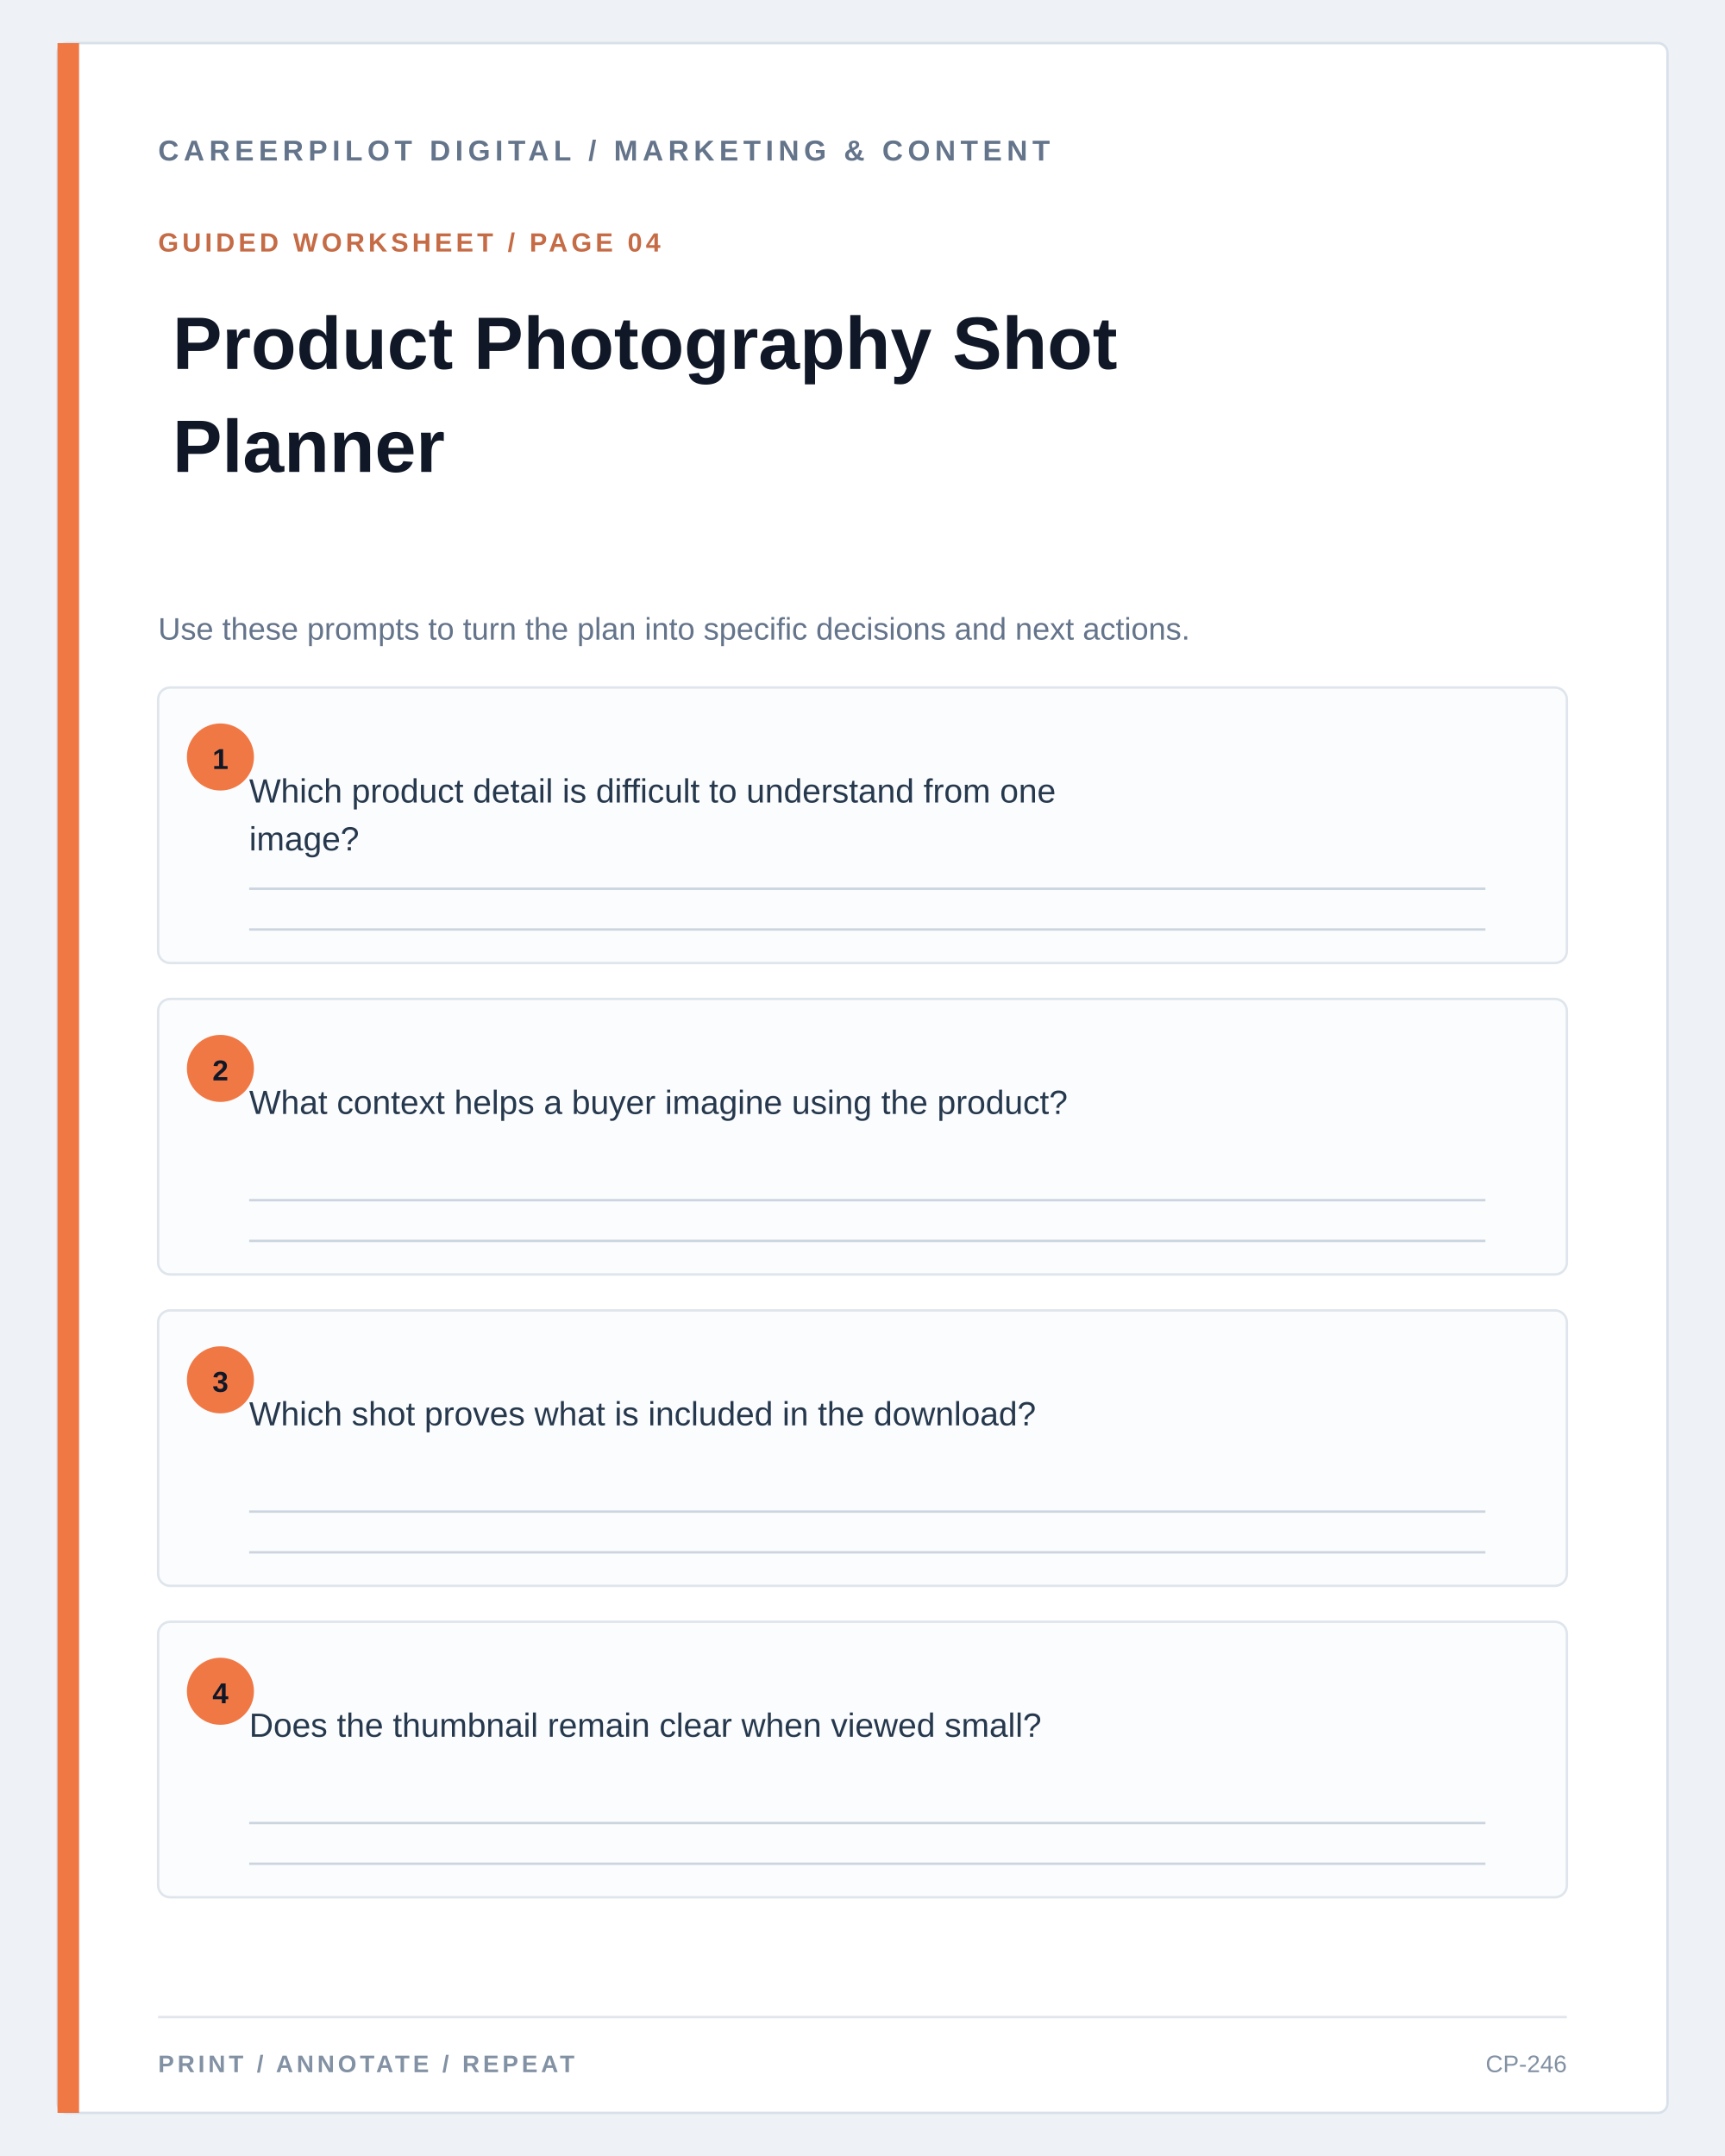
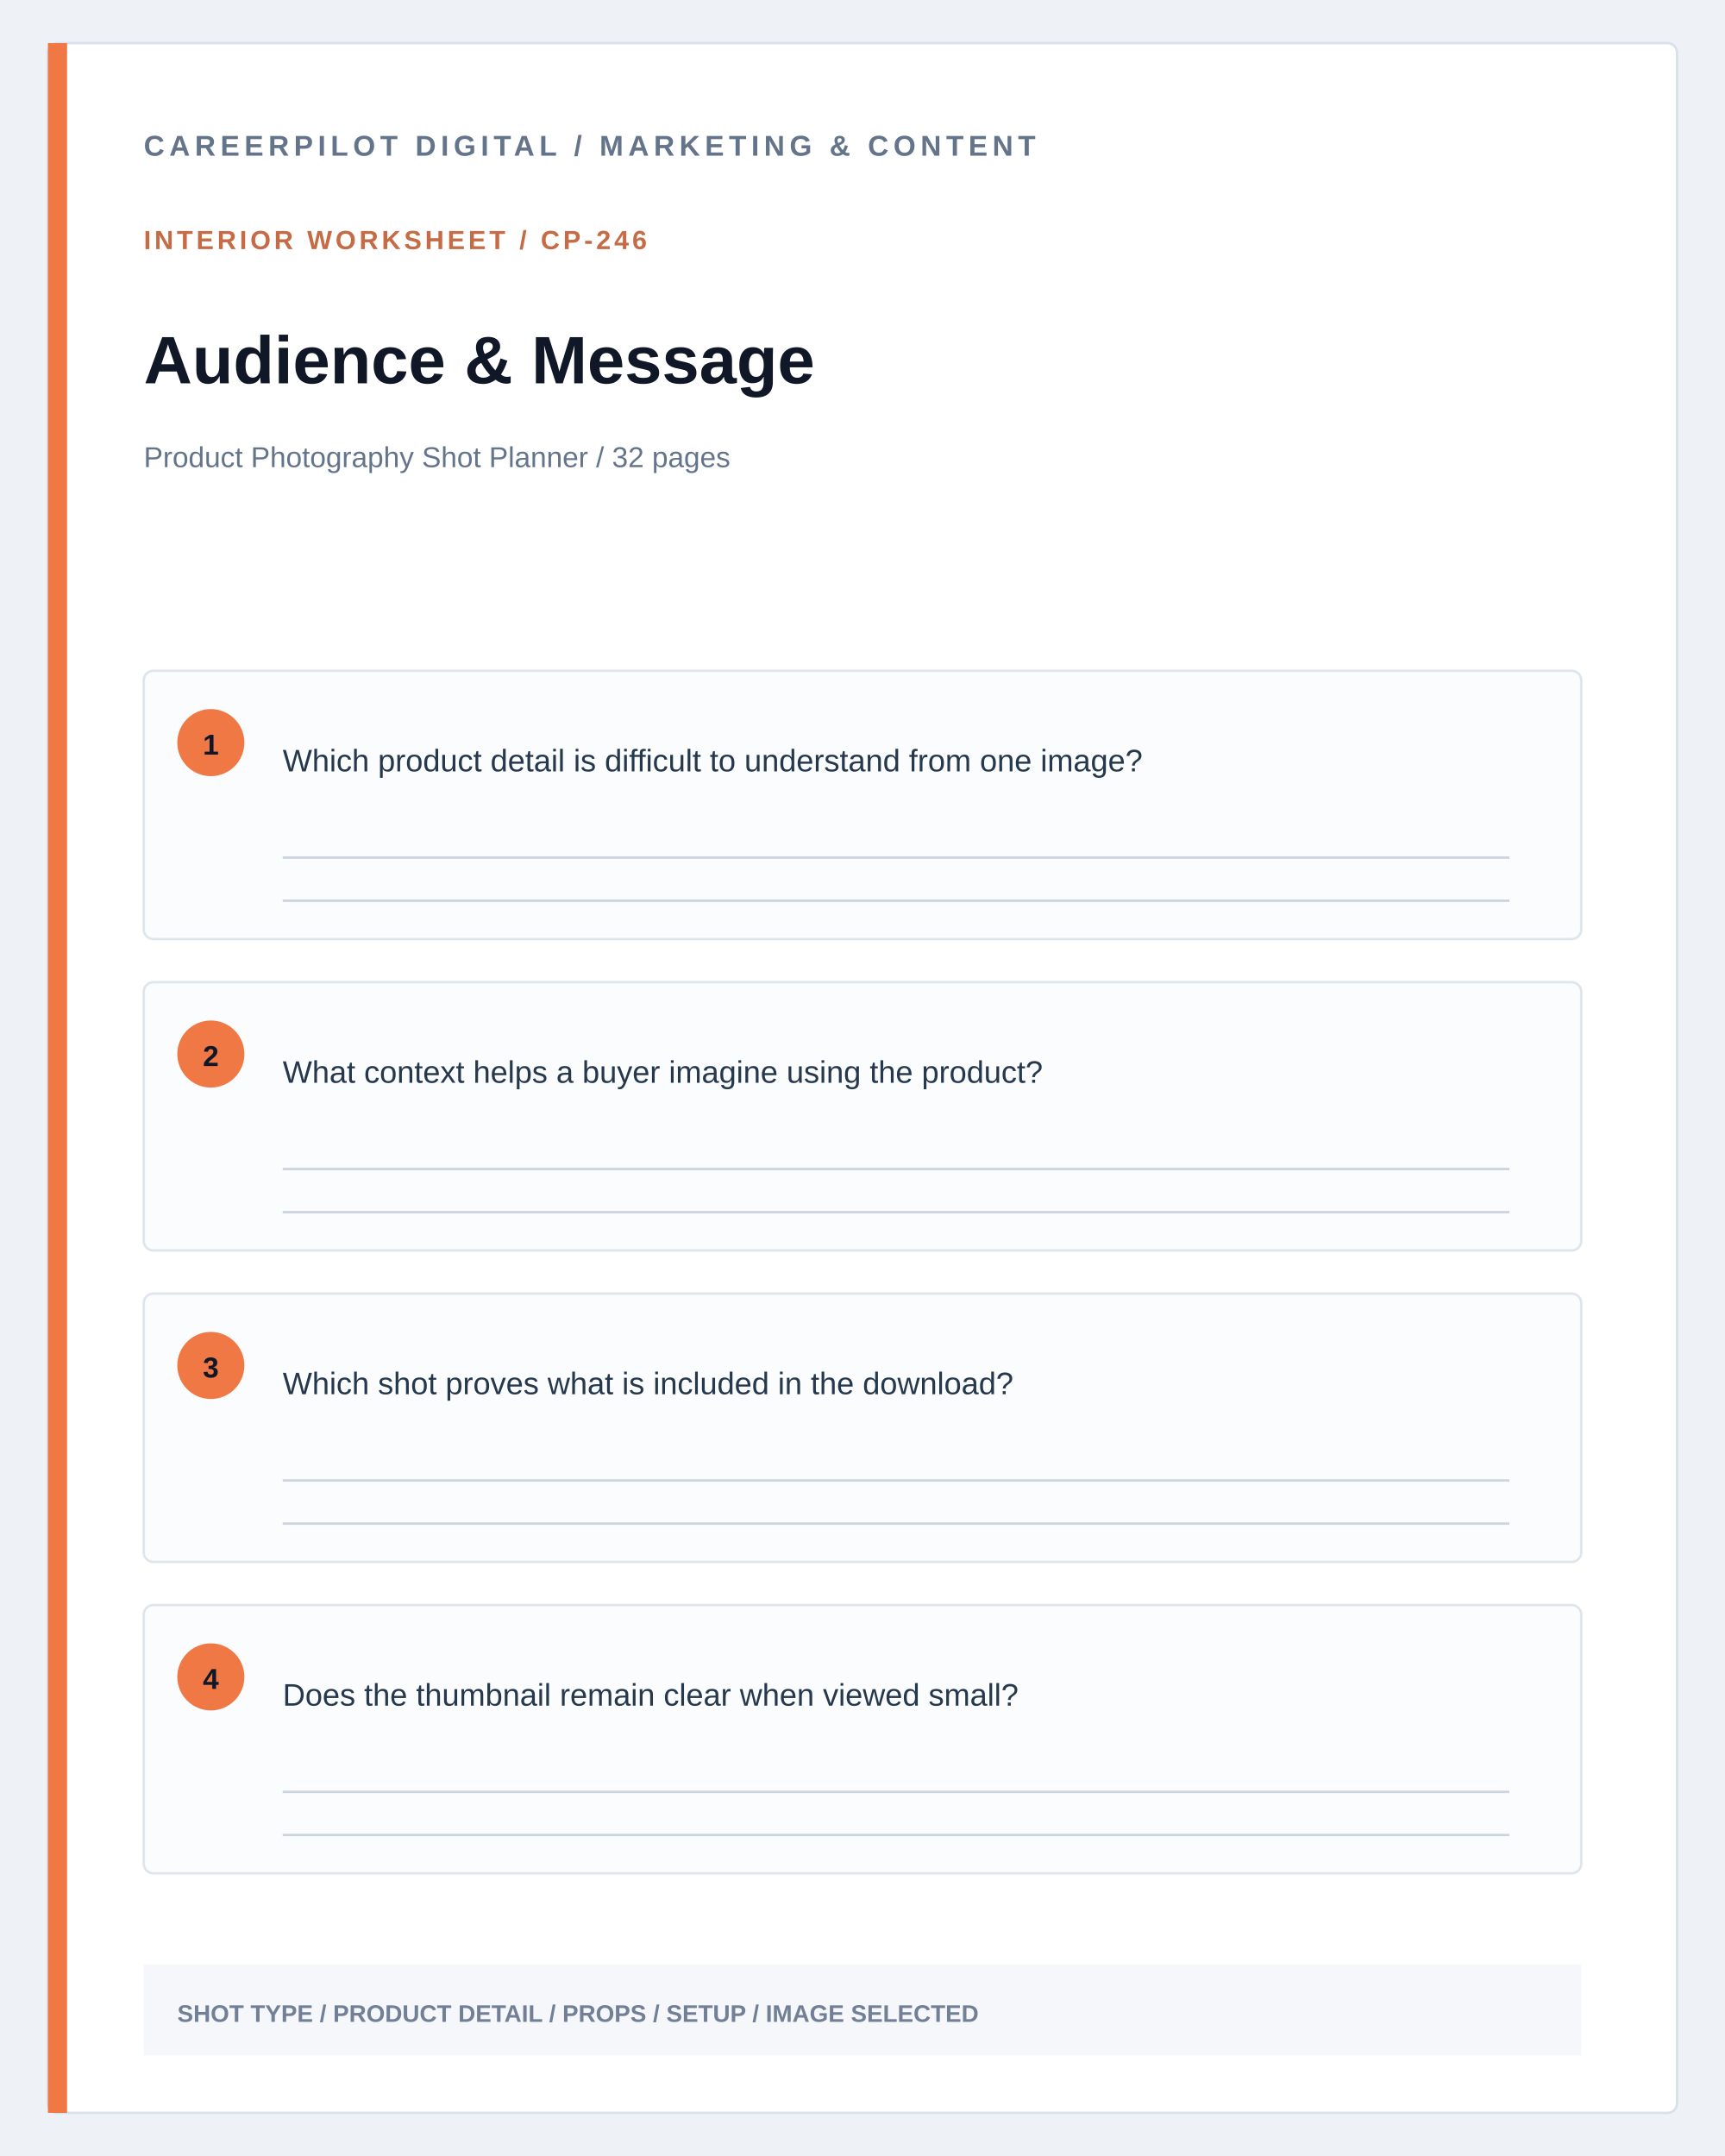
- <svg xmlns="http://www.w3.org/2000/svg" width="720" height="900" viewBox="0 0 720 900" role="img" aria-label="Product Photography Shot Planner guided worksheet interior page">
+ <svg xmlns="http://www.w3.org/2000/svg" width="720" height="900" viewBox="0 0 720 900">
  <rect width="720" height="900" fill="#eef1f5" />
-   <rect x="24" y="18" width="672" height="864" rx="4" fill="#ffffff" stroke="#d8e0e9" />
-   <rect x="24" y="18" width="9" height="864" fill="#f07845" />
-   <text x="66" y="67" font-family="Arial,sans-serif" font-size="12" font-weight="700" letter-spacing="2" fill="#64748b">CAREERPILOT DIGITAL  /  MARKETING &amp; CONTENT</text>
-   <text x="66" y="105" font-family="Arial,sans-serif" font-size="11" font-weight="700" letter-spacing="1.5" fill="#c56b45">GUIDED WORKSHEET  /  PAGE 04</text>
-   <text x="72" y="154" font-family="Arial,Helvetica,sans-serif" font-size="31" font-weight="700" fill="#101827">Product Photography Shot</text>
-   <text x="72" y="197" font-family="Arial,Helvetica,sans-serif" font-size="31" font-weight="700" fill="#101827">Planner</text>
-   <text x="66" y="267" font-family="Arial,sans-serif" font-size="13" fill="#64748b">Use these prompts to turn the plan into specific decisions and next actions.</text>
-   <rect x="66" y="287" width="588" height="115" rx="5" fill="#fbfcfd" stroke="#dfe5ec" />
-   <circle cx="92" cy="316" r="14" fill="#f07845" />
-   <text x="92" y="321" text-anchor="middle" font-family="Arial,sans-serif" font-size="12" font-weight="700" fill="#101827">1</text>
-   <text x="104" y="335" font-family="Arial,Helvetica,sans-serif" font-size="14" fill="#26384d">Which product detail is difficult to understand from one</text>
-   <text x="104" y="355" font-family="Arial,Helvetica,sans-serif" font-size="14" fill="#26384d">image?</text>
-   <line x1="104" y1="371" x2="620" y2="371" stroke="#cbd4df" />
-   <line x1="104" y1="388" x2="620" y2="388" stroke="#cbd4df" />
-   <rect x="66" y="417" width="588" height="115" rx="5" fill="#fbfcfd" stroke="#dfe5ec" />
-   <circle cx="92" cy="446" r="14" fill="#f07845" />
-   <text x="92" y="451" text-anchor="middle" font-family="Arial,sans-serif" font-size="12" font-weight="700" fill="#101827">2</text>
-   <text x="104" y="465" font-family="Arial,Helvetica,sans-serif" font-size="14" fill="#26384d">What context helps a buyer imagine using the product?</text>
-   <line x1="104" y1="501" x2="620" y2="501" stroke="#cbd4df" />
-   <line x1="104" y1="518" x2="620" y2="518" stroke="#cbd4df" />
-   <rect x="66" y="547" width="588" height="115" rx="5" fill="#fbfcfd" stroke="#dfe5ec" />
-   <circle cx="92" cy="576" r="14" fill="#f07845" />
-   <text x="92" y="581" text-anchor="middle" font-family="Arial,sans-serif" font-size="12" font-weight="700" fill="#101827">3</text>
-   <text x="104" y="595" font-family="Arial,Helvetica,sans-serif" font-size="14" fill="#26384d">Which shot proves what is included in the download?</text>
-   <line x1="104" y1="631" x2="620" y2="631" stroke="#cbd4df" />
-   <line x1="104" y1="648" x2="620" y2="648" stroke="#cbd4df" />
-   <rect x="66" y="677" width="588" height="115" rx="5" fill="#fbfcfd" stroke="#dfe5ec" />
-   <circle cx="92" cy="706" r="14" fill="#f07845" />
-   <text x="92" y="711" text-anchor="middle" font-family="Arial,sans-serif" font-size="12" font-weight="700" fill="#101827">4</text>
-   <text x="104" y="725" font-family="Arial,Helvetica,sans-serif" font-size="14" fill="#26384d">Does the thumbnail remain clear when viewed small?</text>
-   <line x1="104" y1="761" x2="620" y2="761" stroke="#cbd4df" />
-   <line x1="104" y1="778" x2="620" y2="778" stroke="#cbd4df" />
-   <line x1="66" y1="842" x2="654" y2="842" stroke="#e1e6ed" />
-   <text x="66" y="865" font-family="Arial,sans-serif" font-size="10" font-weight="600" letter-spacing="1.4" fill="#8291a3">PRINT  /  ANNOTATE  /  REPEAT</text>
-   <text x="654" y="865" text-anchor="end" font-family="Arial,sans-serif" font-size="10" fill="#8291a3">CP-246</text>
+   <rect x="20" y="18" width="680" height="864" rx="4" fill="#fff" stroke="#d8e0e9" />
+   <rect x="20" y="18" width="8" height="864" fill="#f07845" />
+   <text x="60" y="65" font-family="Arial" font-size="12" font-weight="700" letter-spacing="2" fill="#64748b">CAREERPILOT DIGITAL / MARKETING &amp; CONTENT</text>
+   <text x="60" y="104" font-family="Arial" font-size="11" font-weight="700" letter-spacing="1.4" fill="#c56b45">INTERIOR WORKSHEET / CP-246</text>
+   <text x="60" y="160" font-family="Arial" font-size="28" font-weight="700" fill="#101827">Audience &amp; Message</text>
+   <text x="60" y="195" font-family="Arial" font-size="12" fill="#64748b">Product Photography Shot Planner / 32 pages</text>
+   <rect x="60" y="280" width="600" height="112" rx="4" fill="#fbfcfd" stroke="#dfe5ec" />
+   <circle cx="88" cy="310" r="14" fill="#f07845" />
+   <text x="88" y="315" text-anchor="middle" font-family="Arial" font-size="12" font-weight="700" fill="#101827">1</text>
+   <text x="118" y="322" font-family="Arial" font-size="13" fill="#26384d">Which product detail is difficult to understand from one image?</text>
+   <line x1="118" y1="358" x2="630" y2="358" stroke="#cbd4df" />
+   <line x1="118" y1="376" x2="630" y2="376" stroke="#cbd4df" />
+   <rect x="60" y="410" width="600" height="112" rx="4" fill="#fbfcfd" stroke="#dfe5ec" />
+   <circle cx="88" cy="440" r="14" fill="#f07845" />
+   <text x="88" y="445" text-anchor="middle" font-family="Arial" font-size="12" font-weight="700" fill="#101827">2</text>
+   <text x="118" y="452" font-family="Arial" font-size="13" fill="#26384d">What context helps a buyer imagine using the product?</text>
+   <line x1="118" y1="488" x2="630" y2="488" stroke="#cbd4df" />
+   <line x1="118" y1="506" x2="630" y2="506" stroke="#cbd4df" />
+   <rect x="60" y="540" width="600" height="112" rx="4" fill="#fbfcfd" stroke="#dfe5ec" />
+   <circle cx="88" cy="570" r="14" fill="#f07845" />
+   <text x="88" y="575" text-anchor="middle" font-family="Arial" font-size="12" font-weight="700" fill="#101827">3</text>
+   <text x="118" y="582" font-family="Arial" font-size="13" fill="#26384d">Which shot proves what is included in the download?</text>
+   <line x1="118" y1="618" x2="630" y2="618" stroke="#cbd4df" />
+   <line x1="118" y1="636" x2="630" y2="636" stroke="#cbd4df" />
+   <rect x="60" y="670" width="600" height="112" rx="4" fill="#fbfcfd" stroke="#dfe5ec" />
+   <circle cx="88" cy="700" r="14" fill="#f07845" />
+   <text x="88" y="705" text-anchor="middle" font-family="Arial" font-size="12" font-weight="700" fill="#101827">4</text>
+   <text x="118" y="712" font-family="Arial" font-size="13" fill="#26384d">Does the thumbnail remain clear when viewed small?</text>
+   <line x1="118" y1="748" x2="630" y2="748" stroke="#cbd4df" />
+   <line x1="118" y1="766" x2="630" y2="766" stroke="#cbd4df" />
+   <rect x="60" y="820" width="600" height="38" fill="#f5f7fa" />
+   <text x="74" y="844" font-family="Arial" font-size="10" font-weight="700" fill="#718096">SHOT TYPE / PRODUCT DETAIL / PROPS / SETUP / IMAGE SELECTED</text>
</svg>
